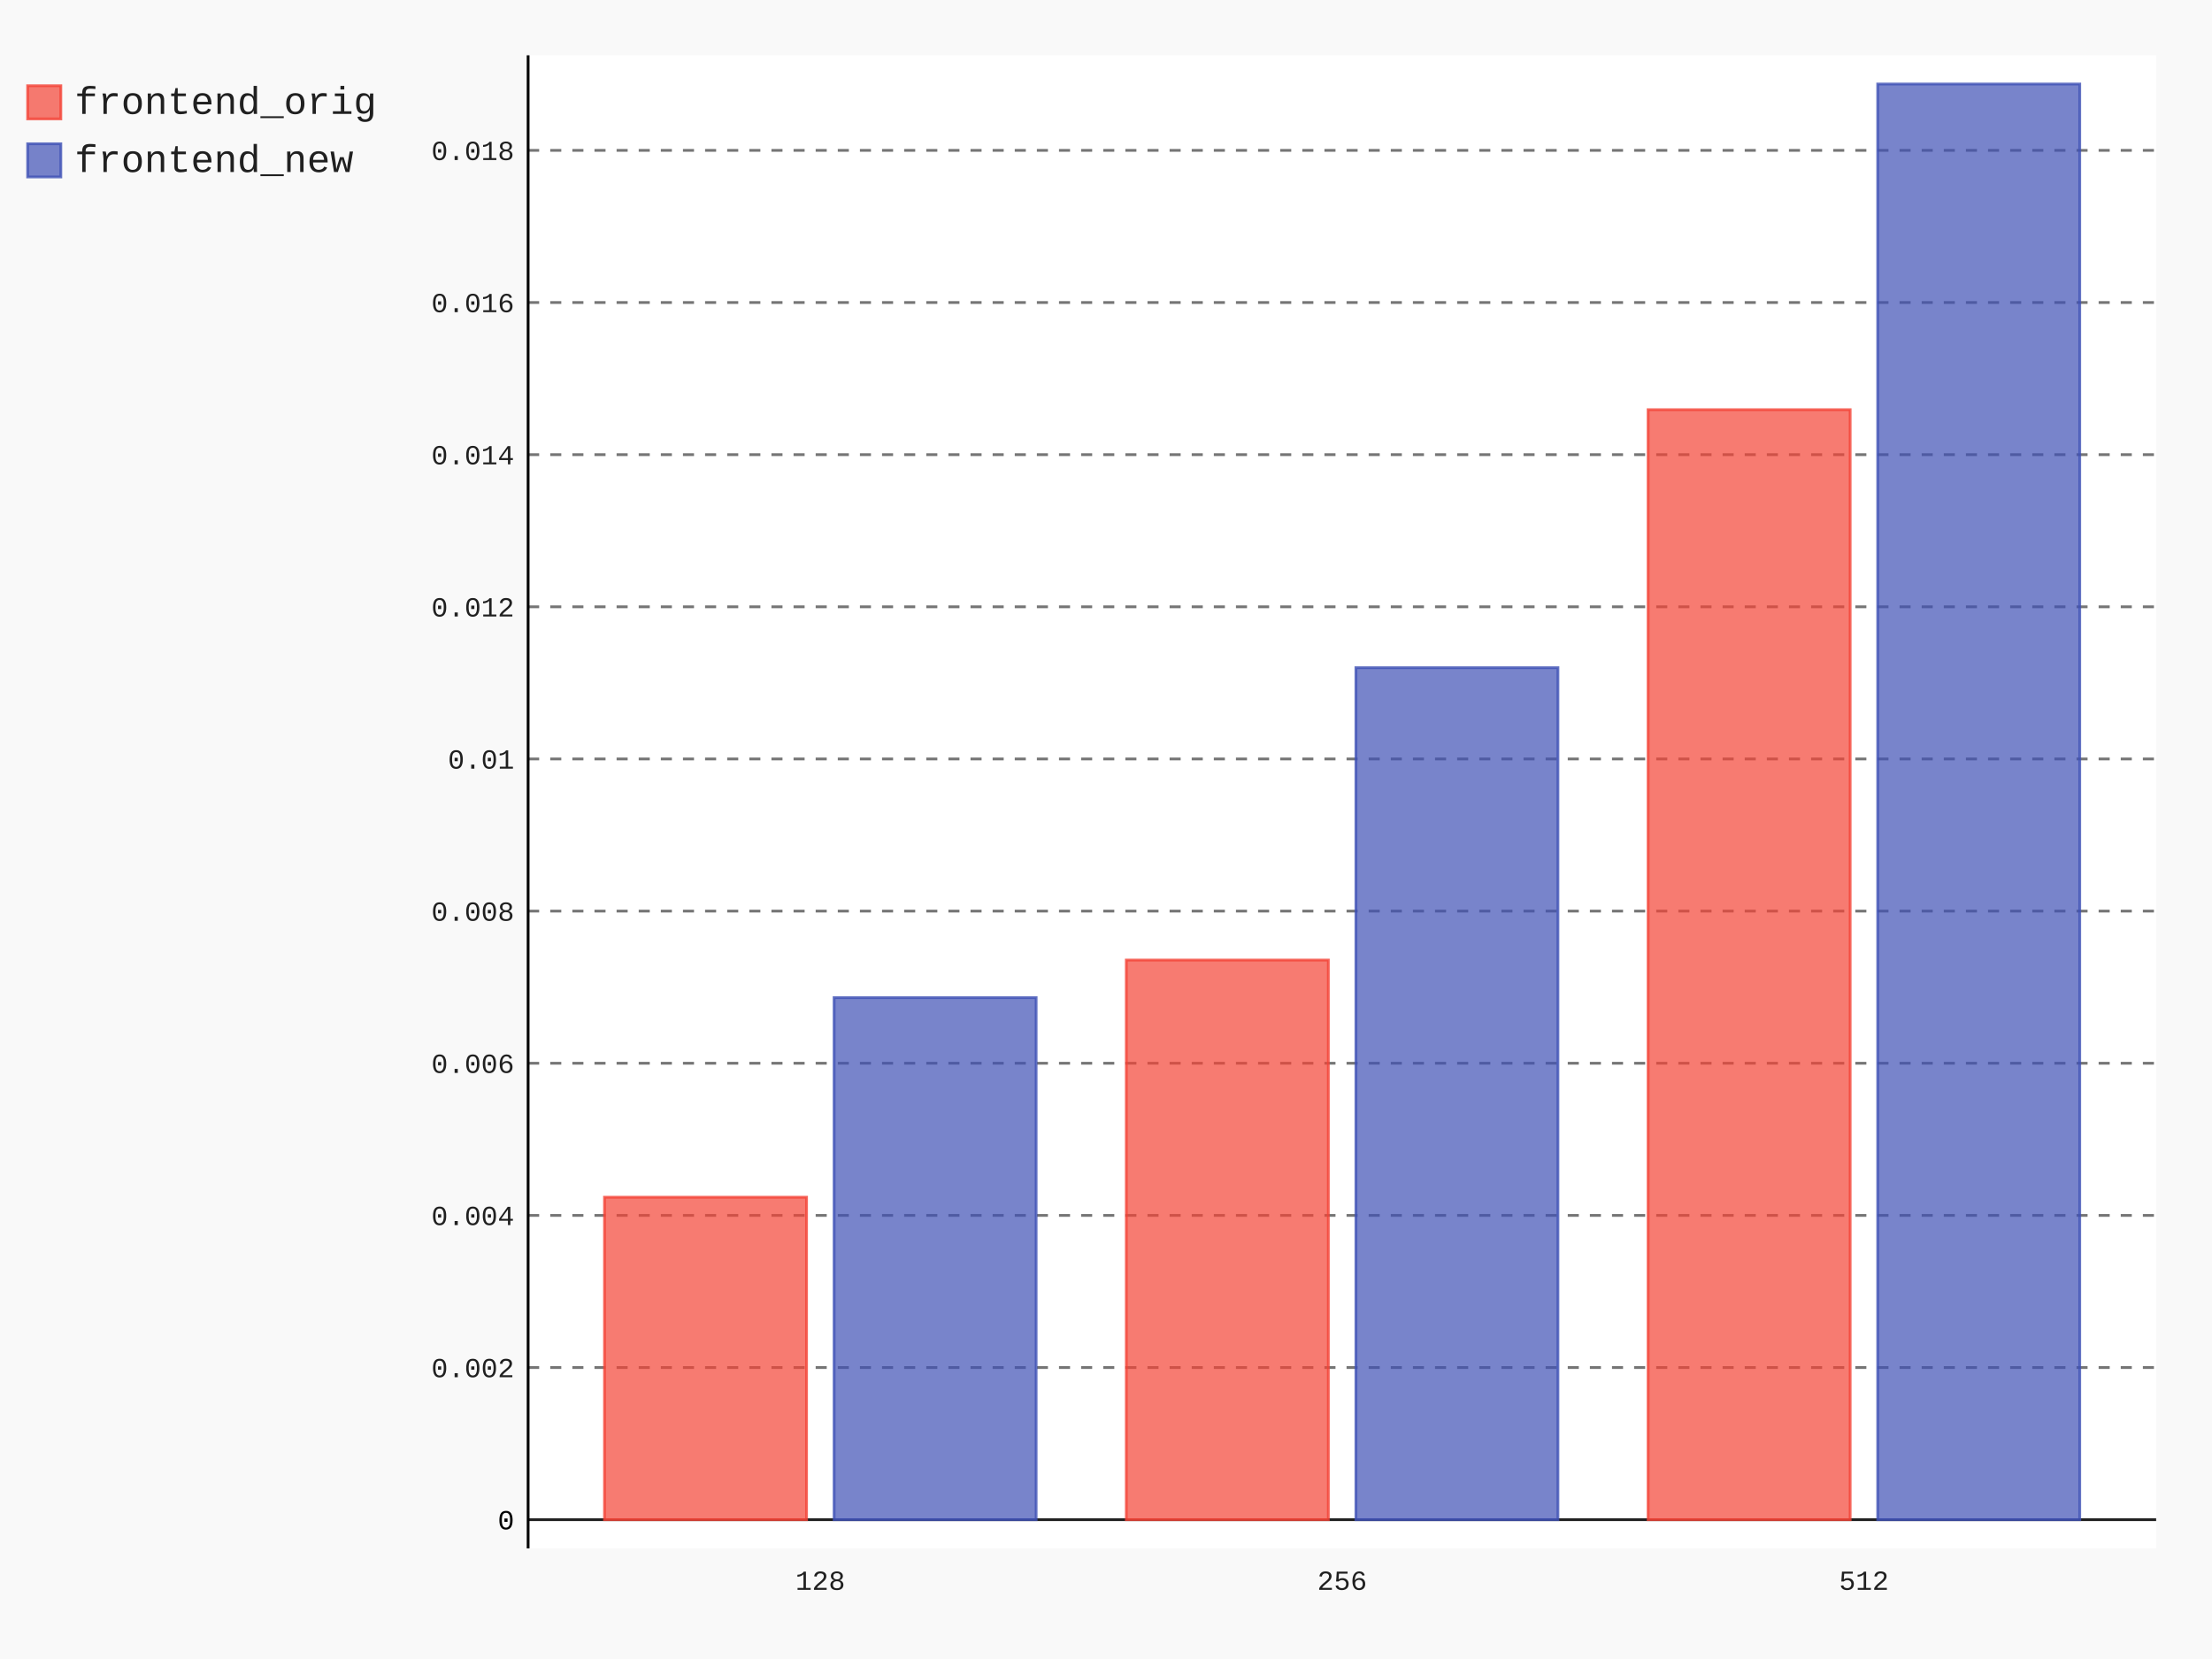
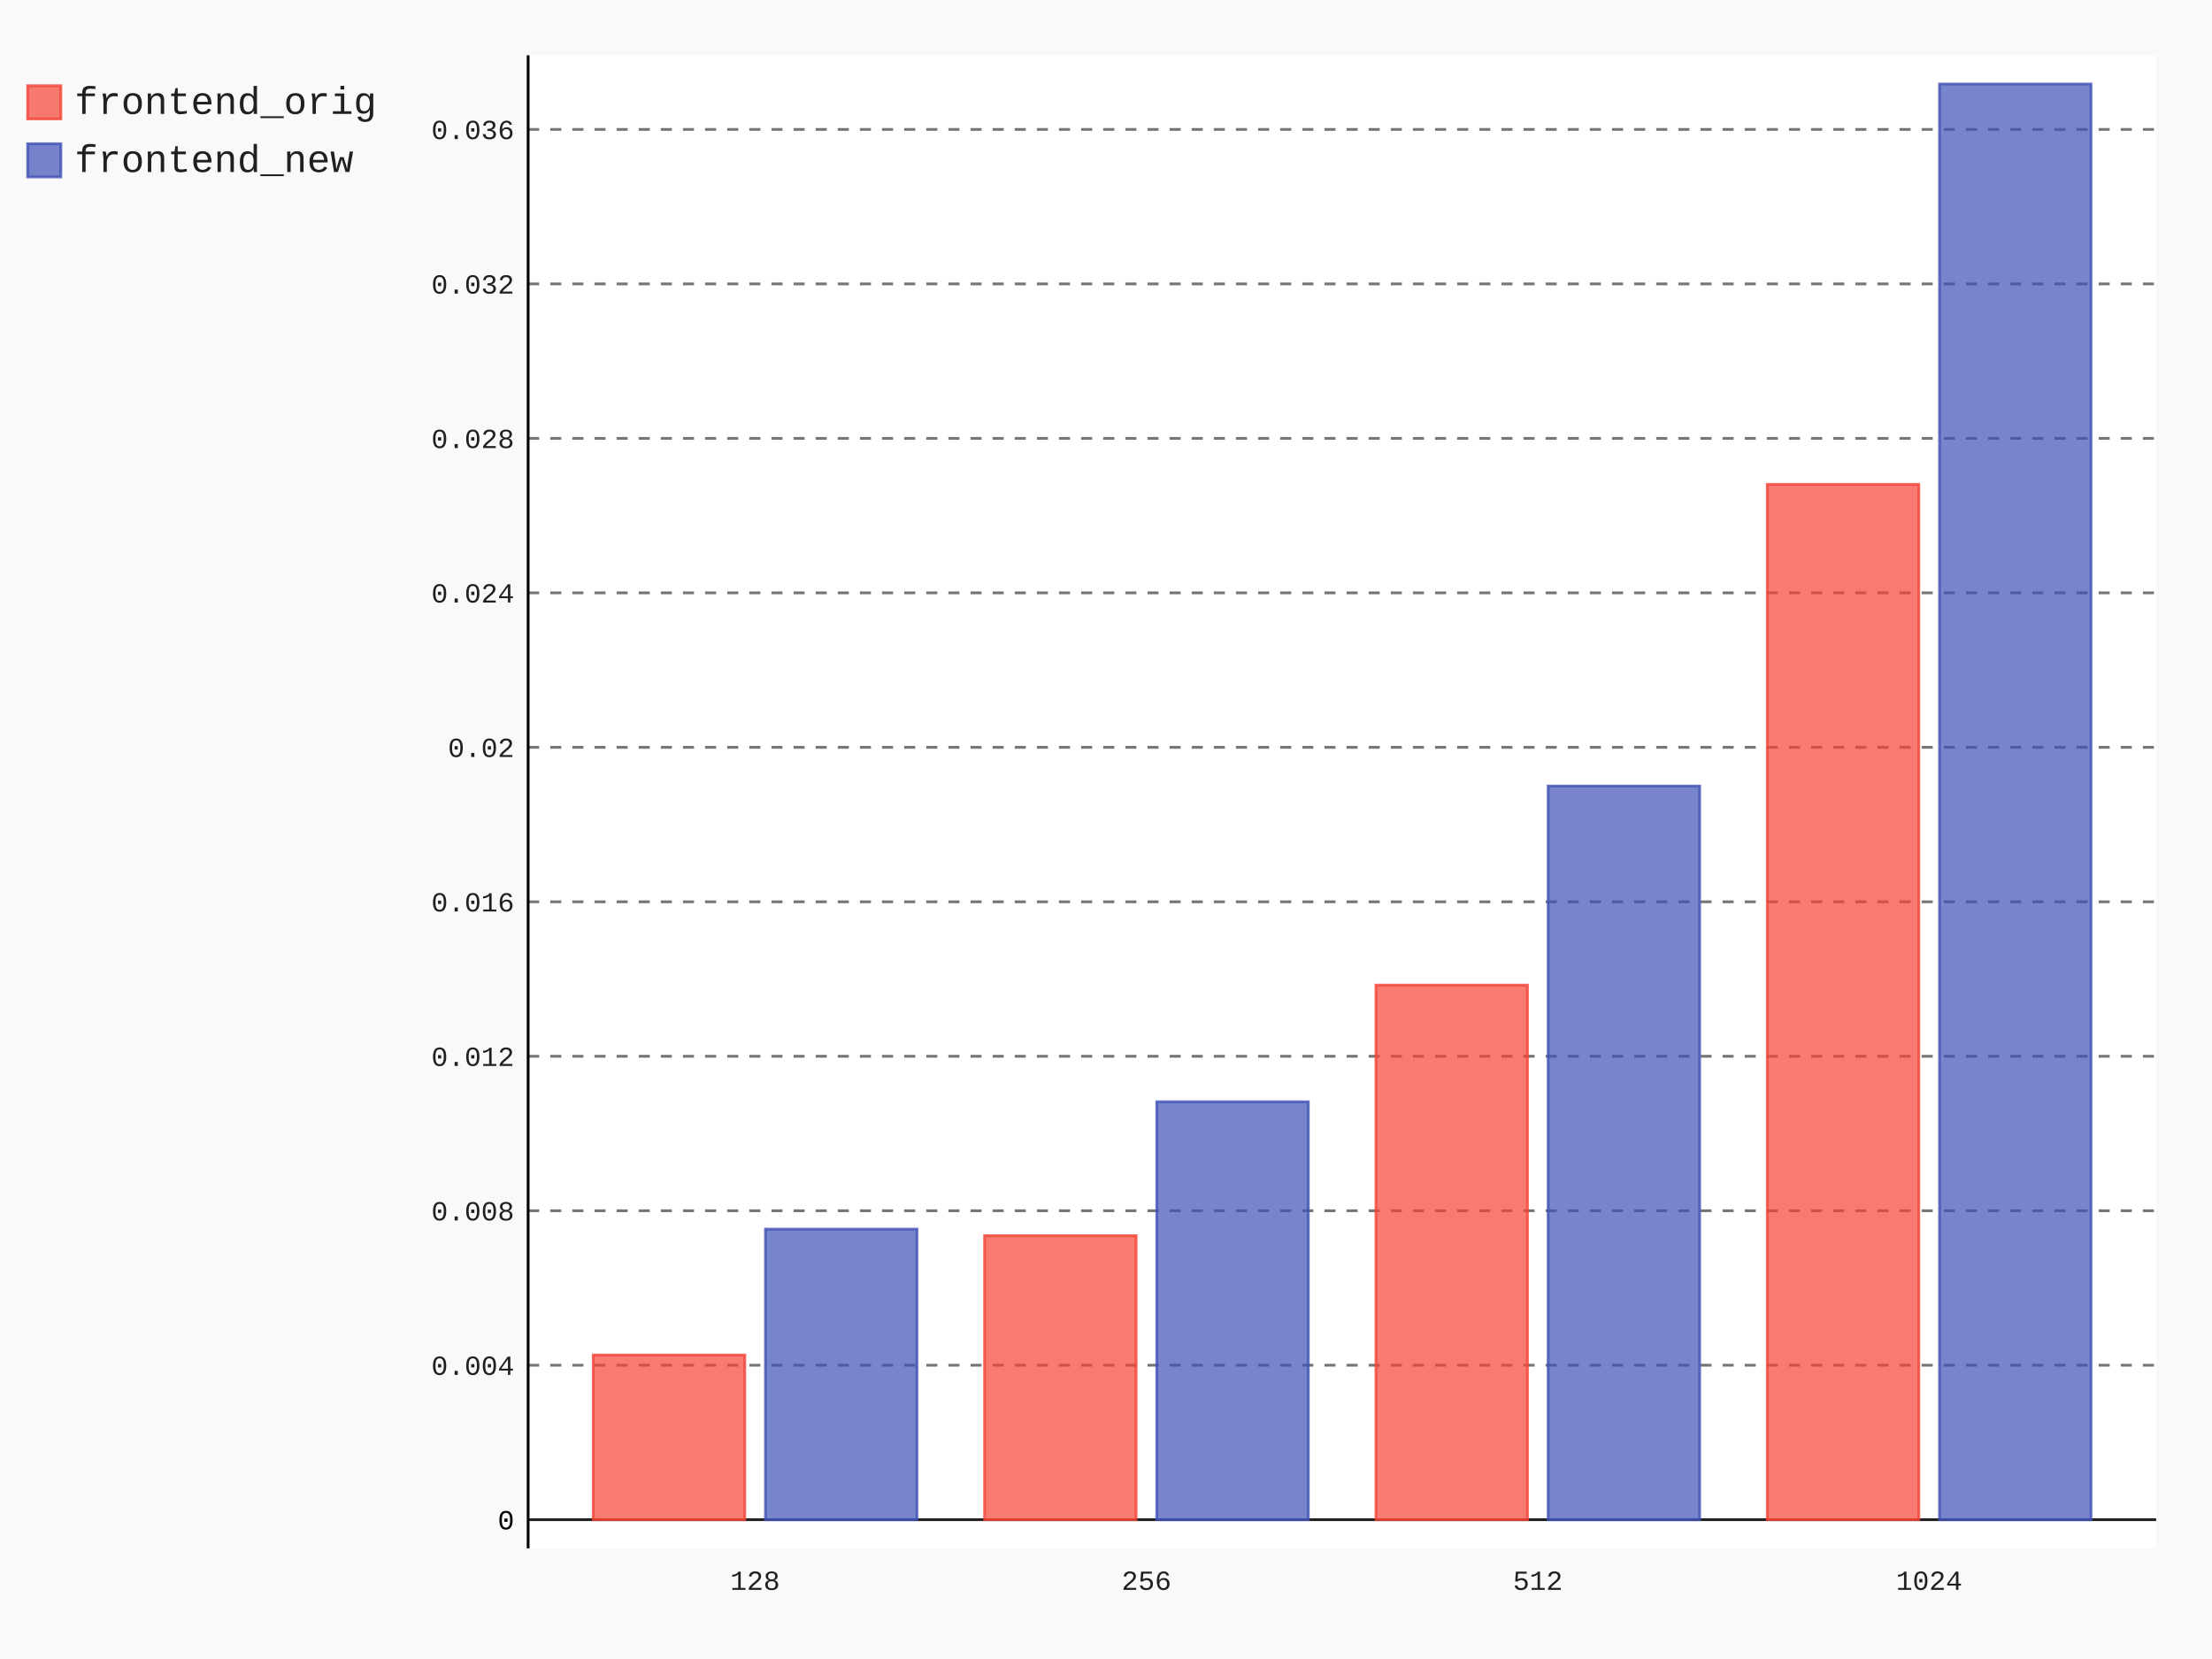
- <svg xmlns="http://www.w3.org/2000/svg" id="chart-2d1b4b24-b772-4022-966e-16d6f4988f97" class="pygal-chart" viewBox="0 0 800 600">
+ <svg xmlns="http://www.w3.org/2000/svg" id="chart-5e4de8e0-8ec7-4c8e-923c-b2962cffca21" class="pygal-chart" viewBox="0 0 800 600">
  <defs>
-     <style type="text/css">#chart-2d1b4b24-b772-4022-966e-16d6f4988f97{-webkit-user-select:none;-webkit-font-smoothing:antialiased;font-family:Consolas,"Liberation Mono",Menlo,Courier,monospace}#chart-2d1b4b24-b772-4022-966e-16d6f4988f97 .title{font-family:Consolas,"Liberation Mono",Menlo,Courier,monospace;font-size:16px}#chart-2d1b4b24-b772-4022-966e-16d6f4988f97 .legends .legend text{font-family:Consolas,"Liberation Mono",Menlo,Courier,monospace;font-size:14px}#chart-2d1b4b24-b772-4022-966e-16d6f4988f97 .axis text{font-family:Consolas,"Liberation Mono",Menlo,Courier,monospace;font-size:10px}#chart-2d1b4b24-b772-4022-966e-16d6f4988f97 .axis text.major{font-family:Consolas,"Liberation Mono",Menlo,Courier,monospace;font-size:10px}#chart-2d1b4b24-b772-4022-966e-16d6f4988f97 .text-overlay text.value{font-family:Consolas,"Liberation Mono",Menlo,Courier,monospace;font-size:16px}#chart-2d1b4b24-b772-4022-966e-16d6f4988f97 .text-overlay text.label{font-family:Consolas,"Liberation Mono",Menlo,Courier,monospace;font-size:10px}#chart-2d1b4b24-b772-4022-966e-16d6f4988f97 .tooltip{font-family:Consolas,"Liberation Mono",Menlo,Courier,monospace;font-size:14px}#chart-2d1b4b24-b772-4022-966e-16d6f4988f97 text.no_data{font-family:Consolas,"Liberation Mono",Menlo,Courier,monospace;font-size:64px}
- #chart-2d1b4b24-b772-4022-966e-16d6f4988f97{background-color:rgba(249,249,249,1)}#chart-2d1b4b24-b772-4022-966e-16d6f4988f97 path,#chart-2d1b4b24-b772-4022-966e-16d6f4988f97 line,#chart-2d1b4b24-b772-4022-966e-16d6f4988f97 rect,#chart-2d1b4b24-b772-4022-966e-16d6f4988f97 circle{-webkit-transition:150ms;-moz-transition:150ms;transition:150ms}#chart-2d1b4b24-b772-4022-966e-16d6f4988f97 .graph &gt; .background{fill:rgba(249,249,249,1)}#chart-2d1b4b24-b772-4022-966e-16d6f4988f97 .plot &gt; .background{fill:rgba(255,255,255,1)}#chart-2d1b4b24-b772-4022-966e-16d6f4988f97 .graph{fill:rgba(0,0,0,.87)}#chart-2d1b4b24-b772-4022-966e-16d6f4988f97 text.no_data{fill:rgba(0,0,0,1)}#chart-2d1b4b24-b772-4022-966e-16d6f4988f97 .title{fill:rgba(0,0,0,1)}#chart-2d1b4b24-b772-4022-966e-16d6f4988f97 .legends .legend text{fill:rgba(0,0,0,.87)}#chart-2d1b4b24-b772-4022-966e-16d6f4988f97 .legends .legend:hover text{fill:rgba(0,0,0,1)}#chart-2d1b4b24-b772-4022-966e-16d6f4988f97 .axis .line{stroke:rgba(0,0,0,1)}#chart-2d1b4b24-b772-4022-966e-16d6f4988f97 .axis .guide.line{stroke:rgba(0,0,0,.54)}#chart-2d1b4b24-b772-4022-966e-16d6f4988f97 .axis .major.line{stroke:rgba(0,0,0,.87)}#chart-2d1b4b24-b772-4022-966e-16d6f4988f97 .axis text.major{fill:rgba(0,0,0,1)}#chart-2d1b4b24-b772-4022-966e-16d6f4988f97 .axis.y .guides:hover .guide.line,#chart-2d1b4b24-b772-4022-966e-16d6f4988f97 .line-graph .axis.x .guides:hover .guide.line,#chart-2d1b4b24-b772-4022-966e-16d6f4988f97 .stackedline-graph .axis.x .guides:hover .guide.line,#chart-2d1b4b24-b772-4022-966e-16d6f4988f97 .xy-graph .axis.x .guides:hover .guide.line{stroke:rgba(0,0,0,1)}#chart-2d1b4b24-b772-4022-966e-16d6f4988f97 .axis .guides:hover text{fill:rgba(0,0,0,1)}#chart-2d1b4b24-b772-4022-966e-16d6f4988f97 .reactive{fill-opacity:.7;stroke-opacity:.8}#chart-2d1b4b24-b772-4022-966e-16d6f4988f97 .ci{stroke:rgba(0,0,0,.87)}#chart-2d1b4b24-b772-4022-966e-16d6f4988f97 .reactive.active,#chart-2d1b4b24-b772-4022-966e-16d6f4988f97 .active .reactive{fill-opacity:.8;stroke-opacity:.9;stroke-width:4}#chart-2d1b4b24-b772-4022-966e-16d6f4988f97 .ci .reactive.active{stroke-width:1.5}#chart-2d1b4b24-b772-4022-966e-16d6f4988f97 .series text{fill:rgba(0,0,0,1)}#chart-2d1b4b24-b772-4022-966e-16d6f4988f97 .tooltip rect{fill:rgba(255,255,255,1);stroke:rgba(0,0,0,1);-webkit-transition:opacity 150ms;-moz-transition:opacity 150ms;transition:opacity 150ms}#chart-2d1b4b24-b772-4022-966e-16d6f4988f97 .tooltip .label{fill:rgba(0,0,0,.87)}#chart-2d1b4b24-b772-4022-966e-16d6f4988f97 .tooltip .label{fill:rgba(0,0,0,.87)}#chart-2d1b4b24-b772-4022-966e-16d6f4988f97 .tooltip .legend{font-size:.8em;fill:rgba(0,0,0,.54)}#chart-2d1b4b24-b772-4022-966e-16d6f4988f97 .tooltip .x_label{font-size:.6em;fill:rgba(0,0,0,1)}#chart-2d1b4b24-b772-4022-966e-16d6f4988f97 .tooltip .xlink{font-size:.5em;text-decoration:underline}#chart-2d1b4b24-b772-4022-966e-16d6f4988f97 .tooltip .value{font-size:1.5em}#chart-2d1b4b24-b772-4022-966e-16d6f4988f97 .bound{font-size:.5em}#chart-2d1b4b24-b772-4022-966e-16d6f4988f97 .max-value{font-size:.75em;fill:rgba(0,0,0,.54)}#chart-2d1b4b24-b772-4022-966e-16d6f4988f97 .map-element{fill:rgba(255,255,255,1);stroke:rgba(0,0,0,.54) !important}#chart-2d1b4b24-b772-4022-966e-16d6f4988f97 .map-element .reactive{fill-opacity:inherit;stroke-opacity:inherit}#chart-2d1b4b24-b772-4022-966e-16d6f4988f97 .color-0,#chart-2d1b4b24-b772-4022-966e-16d6f4988f97 .color-0 a:visited{stroke:#F44336;fill:#F44336}#chart-2d1b4b24-b772-4022-966e-16d6f4988f97 .color-1,#chart-2d1b4b24-b772-4022-966e-16d6f4988f97 .color-1 a:visited{stroke:#3F51B5;fill:#3F51B5}#chart-2d1b4b24-b772-4022-966e-16d6f4988f97 .text-overlay .color-0 text{fill:black}#chart-2d1b4b24-b772-4022-966e-16d6f4988f97 .text-overlay .color-1 text{fill:black}
- #chart-2d1b4b24-b772-4022-966e-16d6f4988f97 text.no_data{text-anchor:middle}#chart-2d1b4b24-b772-4022-966e-16d6f4988f97 .guide.line{fill:none}#chart-2d1b4b24-b772-4022-966e-16d6f4988f97 .centered{text-anchor:middle}#chart-2d1b4b24-b772-4022-966e-16d6f4988f97 .title{text-anchor:middle}#chart-2d1b4b24-b772-4022-966e-16d6f4988f97 .legends .legend text{fill-opacity:1}#chart-2d1b4b24-b772-4022-966e-16d6f4988f97 .axis.x text{text-anchor:middle}#chart-2d1b4b24-b772-4022-966e-16d6f4988f97 .axis.x:not(.web) text[transform]{text-anchor:start}#chart-2d1b4b24-b772-4022-966e-16d6f4988f97 .axis.x:not(.web) text[transform].backwards{text-anchor:end}#chart-2d1b4b24-b772-4022-966e-16d6f4988f97 .axis.y text{text-anchor:end}#chart-2d1b4b24-b772-4022-966e-16d6f4988f97 .axis.y text[transform].backwards{text-anchor:start}#chart-2d1b4b24-b772-4022-966e-16d6f4988f97 .axis.y2 text{text-anchor:start}#chart-2d1b4b24-b772-4022-966e-16d6f4988f97 .axis.y2 text[transform].backwards{text-anchor:end}#chart-2d1b4b24-b772-4022-966e-16d6f4988f97 .axis .guide.line{stroke-dasharray:4,4}#chart-2d1b4b24-b772-4022-966e-16d6f4988f97 .axis .major.guide.line{stroke-dasharray:6,6}#chart-2d1b4b24-b772-4022-966e-16d6f4988f97 .horizontal .axis.y .guide.line,#chart-2d1b4b24-b772-4022-966e-16d6f4988f97 .horizontal .axis.y2 .guide.line,#chart-2d1b4b24-b772-4022-966e-16d6f4988f97 .vertical .axis.x .guide.line{opacity:0}#chart-2d1b4b24-b772-4022-966e-16d6f4988f97 .horizontal .axis.always_show .guide.line,#chart-2d1b4b24-b772-4022-966e-16d6f4988f97 .vertical .axis.always_show .guide.line{opacity:1 !important}#chart-2d1b4b24-b772-4022-966e-16d6f4988f97 .axis.y .guides:hover .guide.line,#chart-2d1b4b24-b772-4022-966e-16d6f4988f97 .axis.y2 .guides:hover .guide.line,#chart-2d1b4b24-b772-4022-966e-16d6f4988f97 .axis.x .guides:hover .guide.line{opacity:1}#chart-2d1b4b24-b772-4022-966e-16d6f4988f97 .axis .guides:hover text{opacity:1}#chart-2d1b4b24-b772-4022-966e-16d6f4988f97 .nofill{fill:none}#chart-2d1b4b24-b772-4022-966e-16d6f4988f97 .subtle-fill{fill-opacity:.2}#chart-2d1b4b24-b772-4022-966e-16d6f4988f97 .dot{stroke-width:1px;fill-opacity:1}#chart-2d1b4b24-b772-4022-966e-16d6f4988f97 .dot.active{stroke-width:5px}#chart-2d1b4b24-b772-4022-966e-16d6f4988f97 .dot.negative{fill:transparent}#chart-2d1b4b24-b772-4022-966e-16d6f4988f97 text,#chart-2d1b4b24-b772-4022-966e-16d6f4988f97 tspan{stroke:none !important}#chart-2d1b4b24-b772-4022-966e-16d6f4988f97 .series text.active{opacity:1}#chart-2d1b4b24-b772-4022-966e-16d6f4988f97 .tooltip rect{fill-opacity:.95;stroke-width:.5}#chart-2d1b4b24-b772-4022-966e-16d6f4988f97 .tooltip text{fill-opacity:1}#chart-2d1b4b24-b772-4022-966e-16d6f4988f97 .showable{visibility:hidden}#chart-2d1b4b24-b772-4022-966e-16d6f4988f97 .showable.shown{visibility:visible}#chart-2d1b4b24-b772-4022-966e-16d6f4988f97 .gauge-background{fill:rgba(229,229,229,1);stroke:none}#chart-2d1b4b24-b772-4022-966e-16d6f4988f97 .bg-lines{stroke:rgba(249,249,249,1);stroke-width:2px}</style>
+     <style type="text/css">#chart-5e4de8e0-8ec7-4c8e-923c-b2962cffca21{-webkit-user-select:none;-webkit-font-smoothing:antialiased;font-family:Consolas,"Liberation Mono",Menlo,Courier,monospace}#chart-5e4de8e0-8ec7-4c8e-923c-b2962cffca21 .title{font-family:Consolas,"Liberation Mono",Menlo,Courier,monospace;font-size:16px}#chart-5e4de8e0-8ec7-4c8e-923c-b2962cffca21 .legends .legend text{font-family:Consolas,"Liberation Mono",Menlo,Courier,monospace;font-size:14px}#chart-5e4de8e0-8ec7-4c8e-923c-b2962cffca21 .axis text{font-family:Consolas,"Liberation Mono",Menlo,Courier,monospace;font-size:10px}#chart-5e4de8e0-8ec7-4c8e-923c-b2962cffca21 .axis text.major{font-family:Consolas,"Liberation Mono",Menlo,Courier,monospace;font-size:10px}#chart-5e4de8e0-8ec7-4c8e-923c-b2962cffca21 .text-overlay text.value{font-family:Consolas,"Liberation Mono",Menlo,Courier,monospace;font-size:16px}#chart-5e4de8e0-8ec7-4c8e-923c-b2962cffca21 .text-overlay text.label{font-family:Consolas,"Liberation Mono",Menlo,Courier,monospace;font-size:10px}#chart-5e4de8e0-8ec7-4c8e-923c-b2962cffca21 .tooltip{font-family:Consolas,"Liberation Mono",Menlo,Courier,monospace;font-size:14px}#chart-5e4de8e0-8ec7-4c8e-923c-b2962cffca21 text.no_data{font-family:Consolas,"Liberation Mono",Menlo,Courier,monospace;font-size:64px}
+ #chart-5e4de8e0-8ec7-4c8e-923c-b2962cffca21{background-color:rgba(249,249,249,1)}#chart-5e4de8e0-8ec7-4c8e-923c-b2962cffca21 path,#chart-5e4de8e0-8ec7-4c8e-923c-b2962cffca21 line,#chart-5e4de8e0-8ec7-4c8e-923c-b2962cffca21 rect,#chart-5e4de8e0-8ec7-4c8e-923c-b2962cffca21 circle{-webkit-transition:150ms;-moz-transition:150ms;transition:150ms}#chart-5e4de8e0-8ec7-4c8e-923c-b2962cffca21 .graph &gt; .background{fill:rgba(249,249,249,1)}#chart-5e4de8e0-8ec7-4c8e-923c-b2962cffca21 .plot &gt; .background{fill:rgba(255,255,255,1)}#chart-5e4de8e0-8ec7-4c8e-923c-b2962cffca21 .graph{fill:rgba(0,0,0,.87)}#chart-5e4de8e0-8ec7-4c8e-923c-b2962cffca21 text.no_data{fill:rgba(0,0,0,1)}#chart-5e4de8e0-8ec7-4c8e-923c-b2962cffca21 .title{fill:rgba(0,0,0,1)}#chart-5e4de8e0-8ec7-4c8e-923c-b2962cffca21 .legends .legend text{fill:rgba(0,0,0,.87)}#chart-5e4de8e0-8ec7-4c8e-923c-b2962cffca21 .legends .legend:hover text{fill:rgba(0,0,0,1)}#chart-5e4de8e0-8ec7-4c8e-923c-b2962cffca21 .axis .line{stroke:rgba(0,0,0,1)}#chart-5e4de8e0-8ec7-4c8e-923c-b2962cffca21 .axis .guide.line{stroke:rgba(0,0,0,.54)}#chart-5e4de8e0-8ec7-4c8e-923c-b2962cffca21 .axis .major.line{stroke:rgba(0,0,0,.87)}#chart-5e4de8e0-8ec7-4c8e-923c-b2962cffca21 .axis text.major{fill:rgba(0,0,0,1)}#chart-5e4de8e0-8ec7-4c8e-923c-b2962cffca21 .axis.y .guides:hover .guide.line,#chart-5e4de8e0-8ec7-4c8e-923c-b2962cffca21 .line-graph .axis.x .guides:hover .guide.line,#chart-5e4de8e0-8ec7-4c8e-923c-b2962cffca21 .stackedline-graph .axis.x .guides:hover .guide.line,#chart-5e4de8e0-8ec7-4c8e-923c-b2962cffca21 .xy-graph .axis.x .guides:hover .guide.line{stroke:rgba(0,0,0,1)}#chart-5e4de8e0-8ec7-4c8e-923c-b2962cffca21 .axis .guides:hover text{fill:rgba(0,0,0,1)}#chart-5e4de8e0-8ec7-4c8e-923c-b2962cffca21 .reactive{fill-opacity:.7;stroke-opacity:.8}#chart-5e4de8e0-8ec7-4c8e-923c-b2962cffca21 .ci{stroke:rgba(0,0,0,.87)}#chart-5e4de8e0-8ec7-4c8e-923c-b2962cffca21 .reactive.active,#chart-5e4de8e0-8ec7-4c8e-923c-b2962cffca21 .active .reactive{fill-opacity:.8;stroke-opacity:.9;stroke-width:4}#chart-5e4de8e0-8ec7-4c8e-923c-b2962cffca21 .ci .reactive.active{stroke-width:1.5}#chart-5e4de8e0-8ec7-4c8e-923c-b2962cffca21 .series text{fill:rgba(0,0,0,1)}#chart-5e4de8e0-8ec7-4c8e-923c-b2962cffca21 .tooltip rect{fill:rgba(255,255,255,1);stroke:rgba(0,0,0,1);-webkit-transition:opacity 150ms;-moz-transition:opacity 150ms;transition:opacity 150ms}#chart-5e4de8e0-8ec7-4c8e-923c-b2962cffca21 .tooltip .label{fill:rgba(0,0,0,.87)}#chart-5e4de8e0-8ec7-4c8e-923c-b2962cffca21 .tooltip .label{fill:rgba(0,0,0,.87)}#chart-5e4de8e0-8ec7-4c8e-923c-b2962cffca21 .tooltip .legend{font-size:.8em;fill:rgba(0,0,0,.54)}#chart-5e4de8e0-8ec7-4c8e-923c-b2962cffca21 .tooltip .x_label{font-size:.6em;fill:rgba(0,0,0,1)}#chart-5e4de8e0-8ec7-4c8e-923c-b2962cffca21 .tooltip .xlink{font-size:.5em;text-decoration:underline}#chart-5e4de8e0-8ec7-4c8e-923c-b2962cffca21 .tooltip .value{font-size:1.5em}#chart-5e4de8e0-8ec7-4c8e-923c-b2962cffca21 .bound{font-size:.5em}#chart-5e4de8e0-8ec7-4c8e-923c-b2962cffca21 .max-value{font-size:.75em;fill:rgba(0,0,0,.54)}#chart-5e4de8e0-8ec7-4c8e-923c-b2962cffca21 .map-element{fill:rgba(255,255,255,1);stroke:rgba(0,0,0,.54) !important}#chart-5e4de8e0-8ec7-4c8e-923c-b2962cffca21 .map-element .reactive{fill-opacity:inherit;stroke-opacity:inherit}#chart-5e4de8e0-8ec7-4c8e-923c-b2962cffca21 .color-0,#chart-5e4de8e0-8ec7-4c8e-923c-b2962cffca21 .color-0 a:visited{stroke:#F44336;fill:#F44336}#chart-5e4de8e0-8ec7-4c8e-923c-b2962cffca21 .color-1,#chart-5e4de8e0-8ec7-4c8e-923c-b2962cffca21 .color-1 a:visited{stroke:#3F51B5;fill:#3F51B5}#chart-5e4de8e0-8ec7-4c8e-923c-b2962cffca21 .text-overlay .color-0 text{fill:black}#chart-5e4de8e0-8ec7-4c8e-923c-b2962cffca21 .text-overlay .color-1 text{fill:black}
+ #chart-5e4de8e0-8ec7-4c8e-923c-b2962cffca21 text.no_data{text-anchor:middle}#chart-5e4de8e0-8ec7-4c8e-923c-b2962cffca21 .guide.line{fill:none}#chart-5e4de8e0-8ec7-4c8e-923c-b2962cffca21 .centered{text-anchor:middle}#chart-5e4de8e0-8ec7-4c8e-923c-b2962cffca21 .title{text-anchor:middle}#chart-5e4de8e0-8ec7-4c8e-923c-b2962cffca21 .legends .legend text{fill-opacity:1}#chart-5e4de8e0-8ec7-4c8e-923c-b2962cffca21 .axis.x text{text-anchor:middle}#chart-5e4de8e0-8ec7-4c8e-923c-b2962cffca21 .axis.x:not(.web) text[transform]{text-anchor:start}#chart-5e4de8e0-8ec7-4c8e-923c-b2962cffca21 .axis.x:not(.web) text[transform].backwards{text-anchor:end}#chart-5e4de8e0-8ec7-4c8e-923c-b2962cffca21 .axis.y text{text-anchor:end}#chart-5e4de8e0-8ec7-4c8e-923c-b2962cffca21 .axis.y text[transform].backwards{text-anchor:start}#chart-5e4de8e0-8ec7-4c8e-923c-b2962cffca21 .axis.y2 text{text-anchor:start}#chart-5e4de8e0-8ec7-4c8e-923c-b2962cffca21 .axis.y2 text[transform].backwards{text-anchor:end}#chart-5e4de8e0-8ec7-4c8e-923c-b2962cffca21 .axis .guide.line{stroke-dasharray:4,4}#chart-5e4de8e0-8ec7-4c8e-923c-b2962cffca21 .axis .major.guide.line{stroke-dasharray:6,6}#chart-5e4de8e0-8ec7-4c8e-923c-b2962cffca21 .horizontal .axis.y .guide.line,#chart-5e4de8e0-8ec7-4c8e-923c-b2962cffca21 .horizontal .axis.y2 .guide.line,#chart-5e4de8e0-8ec7-4c8e-923c-b2962cffca21 .vertical .axis.x .guide.line{opacity:0}#chart-5e4de8e0-8ec7-4c8e-923c-b2962cffca21 .horizontal .axis.always_show .guide.line,#chart-5e4de8e0-8ec7-4c8e-923c-b2962cffca21 .vertical .axis.always_show .guide.line{opacity:1 !important}#chart-5e4de8e0-8ec7-4c8e-923c-b2962cffca21 .axis.y .guides:hover .guide.line,#chart-5e4de8e0-8ec7-4c8e-923c-b2962cffca21 .axis.y2 .guides:hover .guide.line,#chart-5e4de8e0-8ec7-4c8e-923c-b2962cffca21 .axis.x .guides:hover .guide.line{opacity:1}#chart-5e4de8e0-8ec7-4c8e-923c-b2962cffca21 .axis .guides:hover text{opacity:1}#chart-5e4de8e0-8ec7-4c8e-923c-b2962cffca21 .nofill{fill:none}#chart-5e4de8e0-8ec7-4c8e-923c-b2962cffca21 .subtle-fill{fill-opacity:.2}#chart-5e4de8e0-8ec7-4c8e-923c-b2962cffca21 .dot{stroke-width:1px;fill-opacity:1}#chart-5e4de8e0-8ec7-4c8e-923c-b2962cffca21 .dot.active{stroke-width:5px}#chart-5e4de8e0-8ec7-4c8e-923c-b2962cffca21 .dot.negative{fill:transparent}#chart-5e4de8e0-8ec7-4c8e-923c-b2962cffca21 text,#chart-5e4de8e0-8ec7-4c8e-923c-b2962cffca21 tspan{stroke:none !important}#chart-5e4de8e0-8ec7-4c8e-923c-b2962cffca21 .series text.active{opacity:1}#chart-5e4de8e0-8ec7-4c8e-923c-b2962cffca21 .tooltip rect{fill-opacity:.95;stroke-width:.5}#chart-5e4de8e0-8ec7-4c8e-923c-b2962cffca21 .tooltip text{fill-opacity:1}#chart-5e4de8e0-8ec7-4c8e-923c-b2962cffca21 .showable{visibility:hidden}#chart-5e4de8e0-8ec7-4c8e-923c-b2962cffca21 .showable.shown{visibility:visible}#chart-5e4de8e0-8ec7-4c8e-923c-b2962cffca21 .gauge-background{fill:rgba(229,229,229,1);stroke:none}#chart-5e4de8e0-8ec7-4c8e-923c-b2962cffca21 .bg-lines{stroke:rgba(249,249,249,1);stroke-width:2px}</style>
  </defs>
  <g class="graph bar-graph vertical">
    <rect x="0" y="0" width="800" height="600" class="background" />
    <g transform="translate(191, 20)" class="plot">
      <rect x="0" y="0" width="588.8" height="540" class="background" />
      <g class="axis y always_show">
        <g class="guides">
          <path d="M0 529.615 h588.8" class="axis major line" />
          <text x="-5" y="533.115" class="major">0</text>
        </g>
        <g class="guides">
-           <path d="M0 474.589 h588.8" class="guide line" />
-           <text x="-5" y="478.089" class="">0.002</text>
+           <path d="M0 473.748 h588.8" class="guide line" />
+           <text x="-5" y="477.248" class="">0.004</text>
        </g>
        <g class="guides">
-           <path d="M0 419.564 h588.8" class="guide line" />
-           <text x="-5" y="423.064" class="">0.004</text>
+           <path d="M0 417.881 h588.8" class="guide line" />
+           <text x="-5" y="421.381" class="">0.008</text>
        </g>
        <g class="guides">
-           <path d="M0 364.538 h588.8" class="guide line" />
-           <text x="-5" y="368.038" class="">0.006</text>
+           <path d="M0 362.014 h588.8" class="guide line" />
+           <text x="-5" y="365.514" class="">0.012</text>
        </g>
        <g class="guides">
-           <path d="M0 309.512 h588.8" class="guide line" />
-           <text x="-5" y="313.012" class="">0.008</text>
+           <path d="M0 306.147 h588.8" class="guide line" />
+           <text x="-5" y="309.647" class="">0.016</text>
        </g>
        <g class="guides">
-           <path d="M0 254.486 h588.8" class="guide line" />
-           <text x="-5" y="257.986" class="">0.01</text>
+           <path d="M0 250.28 h588.8" class="guide line" />
+           <text x="-5" y="253.78" class="">0.02</text>
        </g>
        <g class="guides">
-           <path d="M0 199.46 h588.8" class="guide line" />
-           <text x="-5" y="202.96" class="">0.012</text>
+           <path d="M0 194.413 h588.8" class="guide line" />
+           <text x="-5" y="197.913" class="">0.024</text>
        </g>
        <g class="guides">
-           <path d="M0 144.434 h588.8" class="guide line" />
-           <text x="-5" y="147.934" class="">0.014</text>
+           <path d="M0 138.545 h588.8" class="guide line" />
+           <text x="-5" y="142.045" class="">0.028</text>
        </g>
        <g class="guides">
-           <path d="M0 89.408 h588.8" class="guide line" />
-           <text x="-5" y="92.908" class="">0.016</text>
+           <path d="M0 82.678 h588.8" class="guide line" />
+           <text x="-5" y="86.178" class="">0.032</text>
        </g>
        <g class="guides">
-           <path d="M0 34.382 h588.8" class="guide line" />
-           <text x="-5" y="37.882" class="">0.018</text>
+           <path d="M0 26.811 h588.8" class="guide line" />
+           <text x="-5" y="30.311" class="">0.036</text>
        </g>
      </g>
      <g class="axis x">
        <path d="M0 0 v540" class="line" />
        <g class="guides">
-           <path d="M105.682 0 v540" class="guide line" />
-           <text x="105.682" y="555.0" class="">128</text>
+           <path d="M82.092 0 v540" class="guide line" />
+           <text x="82.092" y="555.0" class="">128</text>
        </g>
        <g class="guides">
-           <path d="M294.4 0 v540" class="guide line" />
-           <text x="294.4" y="555.0" class="">256</text>
+           <path d="M223.631 0 v540" class="guide line" />
+           <text x="223.631" y="555.0" class="">256</text>
        </g>
        <g class="guides">
-           <path d="M483.118 0 v540" class="guide line" />
-           <text x="483.118" y="555.0" class="">512</text>
+           <path d="M365.169 0 v540" class="guide line" />
+           <text x="365.169" y="555.0" class="">512</text>
+         </g>
+         <g class="guides">
+           <path d="M506.708 0 v540" class="guide line" />
+           <text x="506.708" y="555.0" class="">1024</text>
        </g>
      </g>
      <g class="series serie-0 color-0">
        <g class="bars">
          <g class="bar">
-             <rect x="27.628" y="412.99" rx="0" ry="0" width="73.072" height="116.626" class="rect reactive tooltip-trigger" />
+             <rect x="23.552" y="470.059" rx="0" ry="0" width="54.804" height="59.556" class="rect reactive tooltip-trigger" />
          </g>
          <g class="bar">
-             <rect x="216.346" y="327.216" rx="0" ry="0" width="73.072" height="202.4" class="rect reactive tooltip-trigger" />
+             <rect x="165.09" y="426.907" rx="0" ry="0" width="54.804" height="102.708" class="rect reactive tooltip-trigger" />
          </g>
          <g class="bar">
-             <rect x="405.064" y="128.17" rx="0" ry="0" width="73.072" height="401.446" class="rect reactive tooltip-trigger" />
+             <rect x="306.629" y="336.275" rx="0" ry="0" width="54.804" height="193.341" class="rect reactive tooltip-trigger" />
+           </g>
+           <g class="bar">
+             <rect x="448.167" y="155.177" rx="0" ry="0" width="54.804" height="374.439" class="rect reactive tooltip-trigger" />
          </g>
        </g>
      </g>
      <g class="series serie-1 color-1">
        <g class="bars">
          <g class="bar">
-             <rect x="110.664" y="340.805" rx="0" ry="0" width="73.072" height="188.811" class="rect reactive tooltip-trigger" />
+             <rect x="85.829" y="424.523" rx="0" ry="0" width="54.804" height="105.093" class="rect reactive tooltip-trigger" />
          </g>
          <g class="bar">
-             <rect x="299.382" y="221.48" rx="0" ry="0" width="73.072" height="308.135" class="rect reactive tooltip-trigger" />
+             <rect x="227.367" y="378.478" rx="0" ry="0" width="54.804" height="151.138" class="rect reactive tooltip-trigger" />
          </g>
          <g class="bar">
-             <rect x="488.1" y="10.385" rx="0" ry="0" width="73.072" height="519.231" class="rect reactive tooltip-trigger" />
+             <rect x="368.906" y="264.28" rx="0" ry="0" width="54.804" height="265.336" class="rect reactive tooltip-trigger" />
+           </g>
+           <g class="bar">
+             <rect x="510.444" y="10.385" rx="0" ry="0" width="54.804" height="519.231" class="rect reactive tooltip-trigger" />
          </g>
        </g>
      </g>
    </g>
    <g class="titles" />
    <g transform="translate(191, 20)" class="plot overlay">
      <g class="series serie-0 color-0" />
      <g class="series serie-1 color-1" />
    </g>
    <g transform="translate(191, 20)" class="plot text-overlay">
      <g class="series serie-0 color-0" />
      <g class="series serie-1 color-1" />
    </g>
    <g transform="translate(191, 20)" class="plot tooltip-overlay">
      <g transform="translate(0 0)" style="opacity: 0" class="tooltip">
        <rect rx="0" ry="0" width="0" height="0" class="tooltip-box" />
        <g class="text" />
      </g>
    </g>
    <g transform="translate(10, 30)" class="legends">
      <g id="activate-serie-0" class="legend reactive activate-serie">
        <rect x="0.0" y="1.0" width="12" height="12" class="color-0 reactive" />
        <text x="17.0" y="11.2">frontend_orig</text>
      </g>
      <g id="activate-serie-1" class="legend reactive activate-serie">
        <rect x="0.0" y="22.0" width="12" height="12" class="color-1 reactive" />
        <text x="17.0" y="32.2">frontend_new</text>
      </g>
    </g>
    <g transform="translate(790, 30)" class="legends" />
  </g>
</svg>
